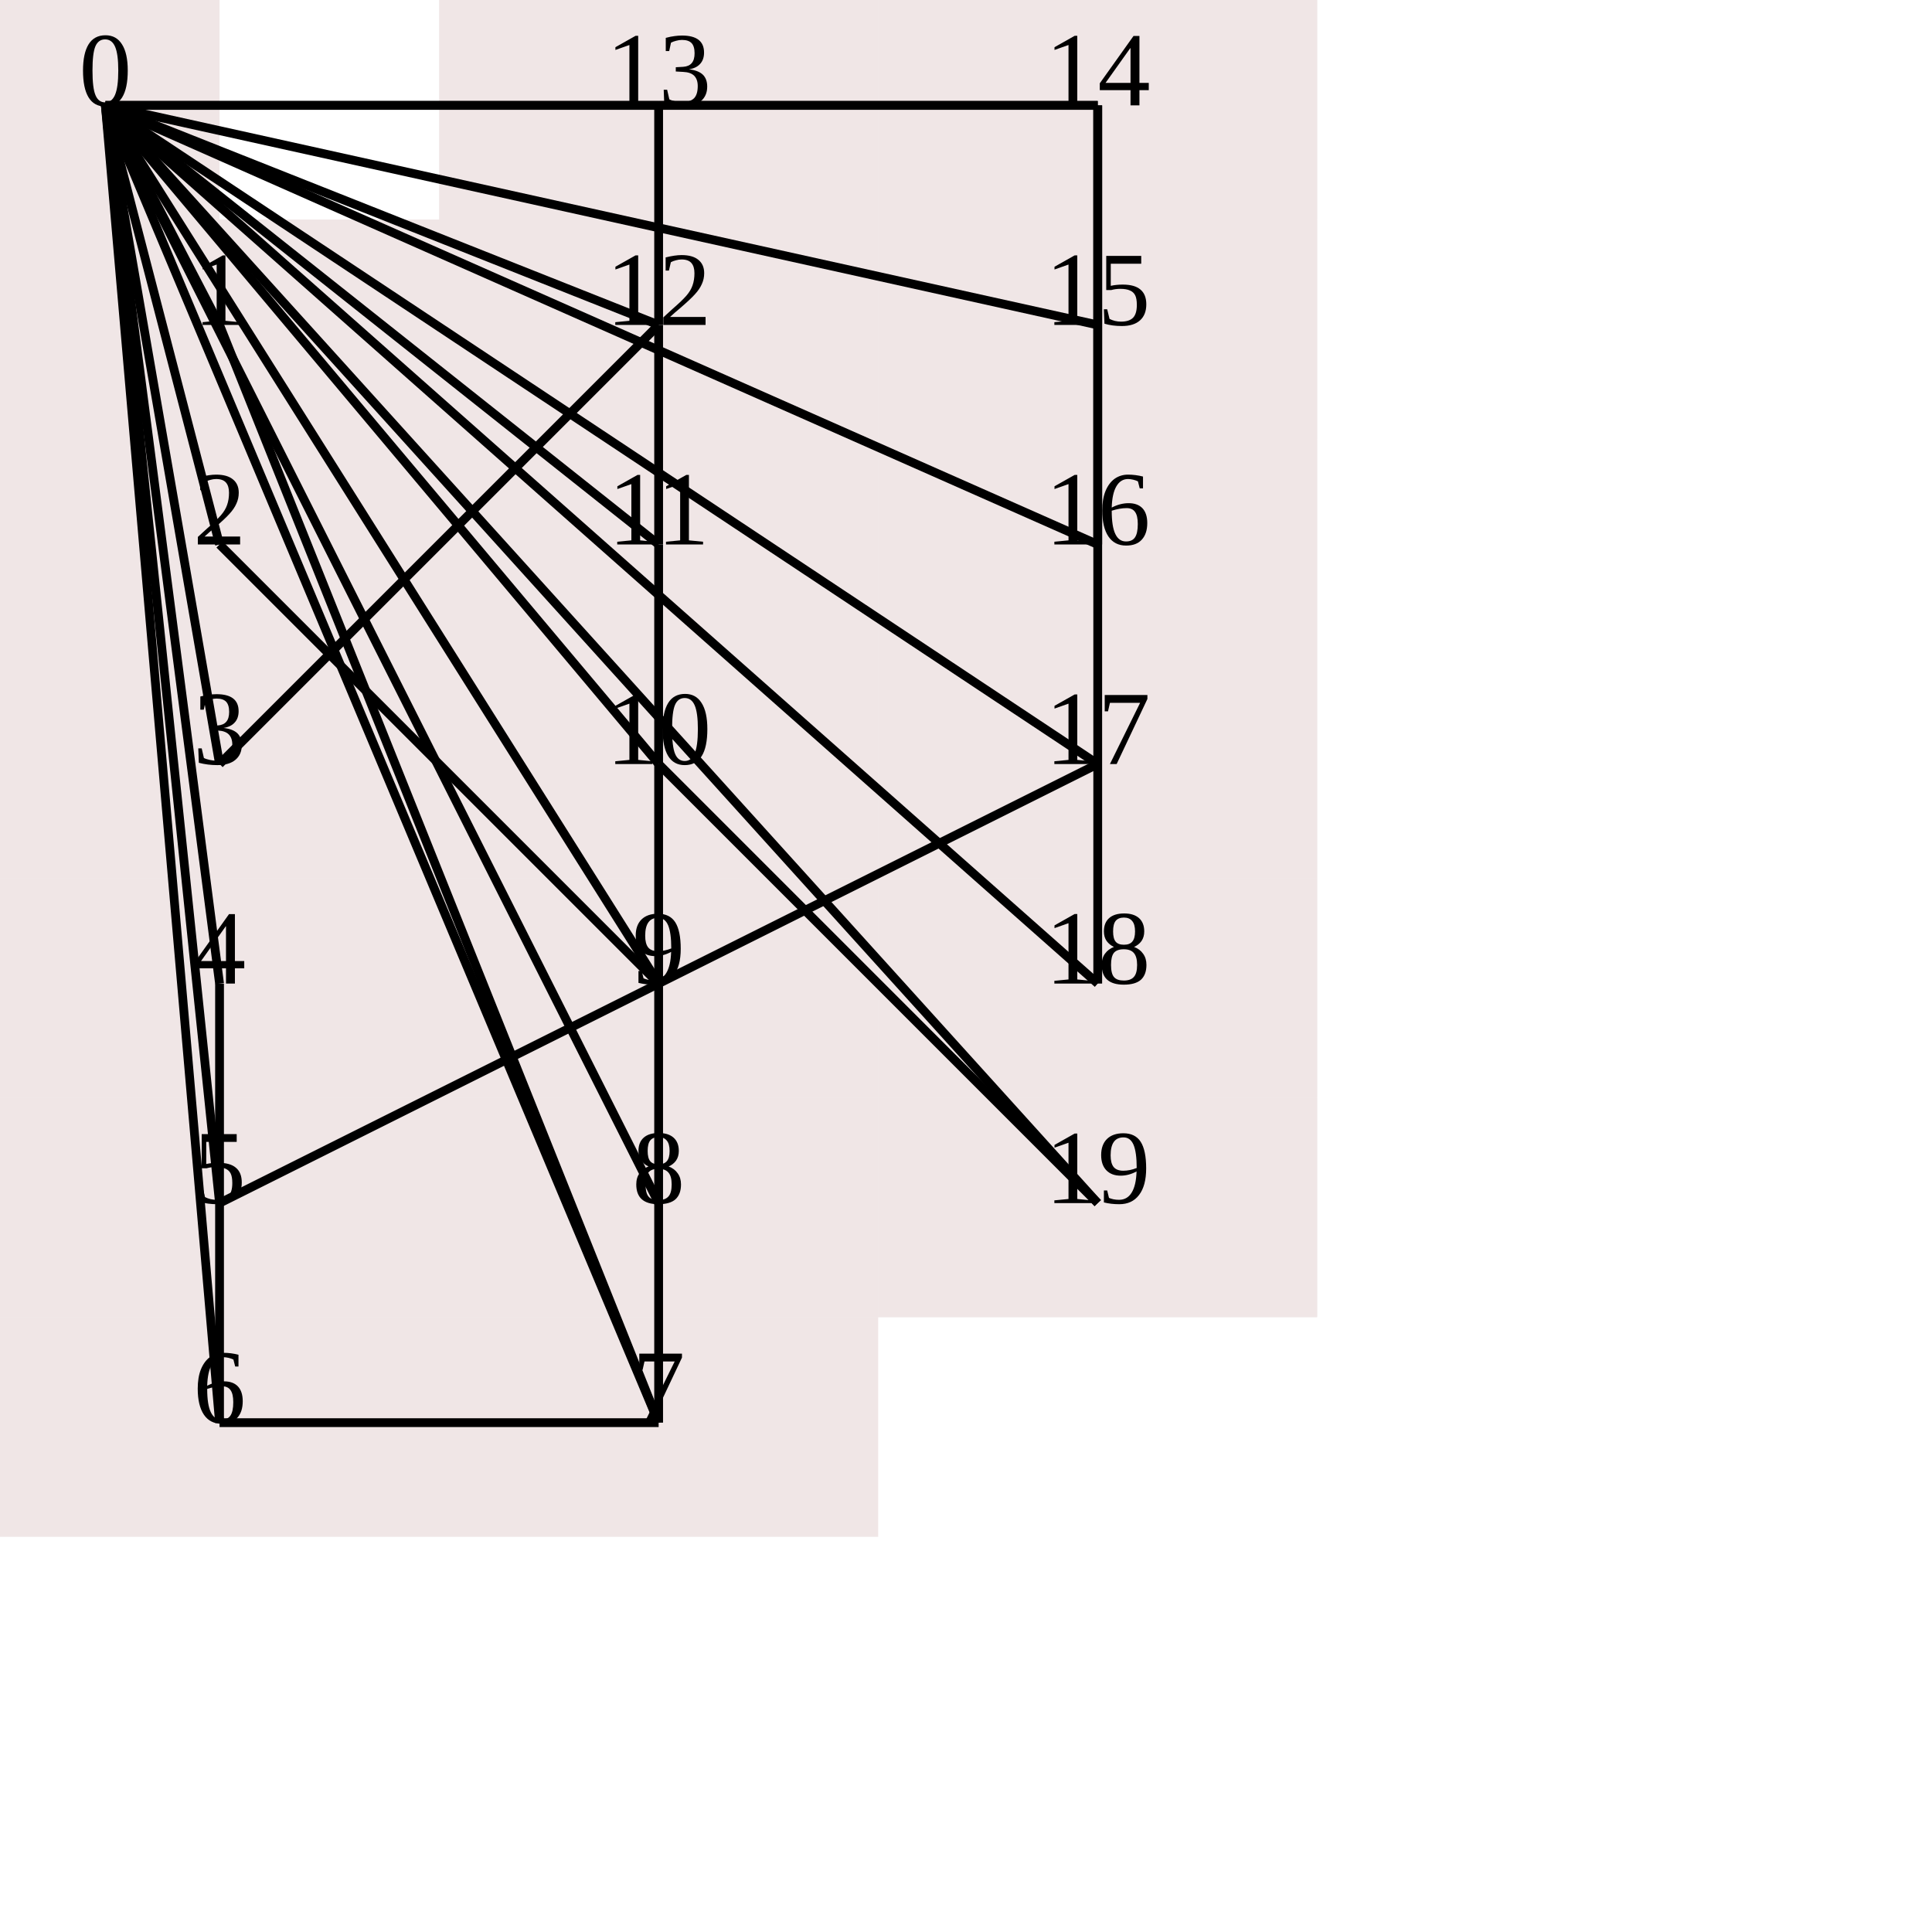
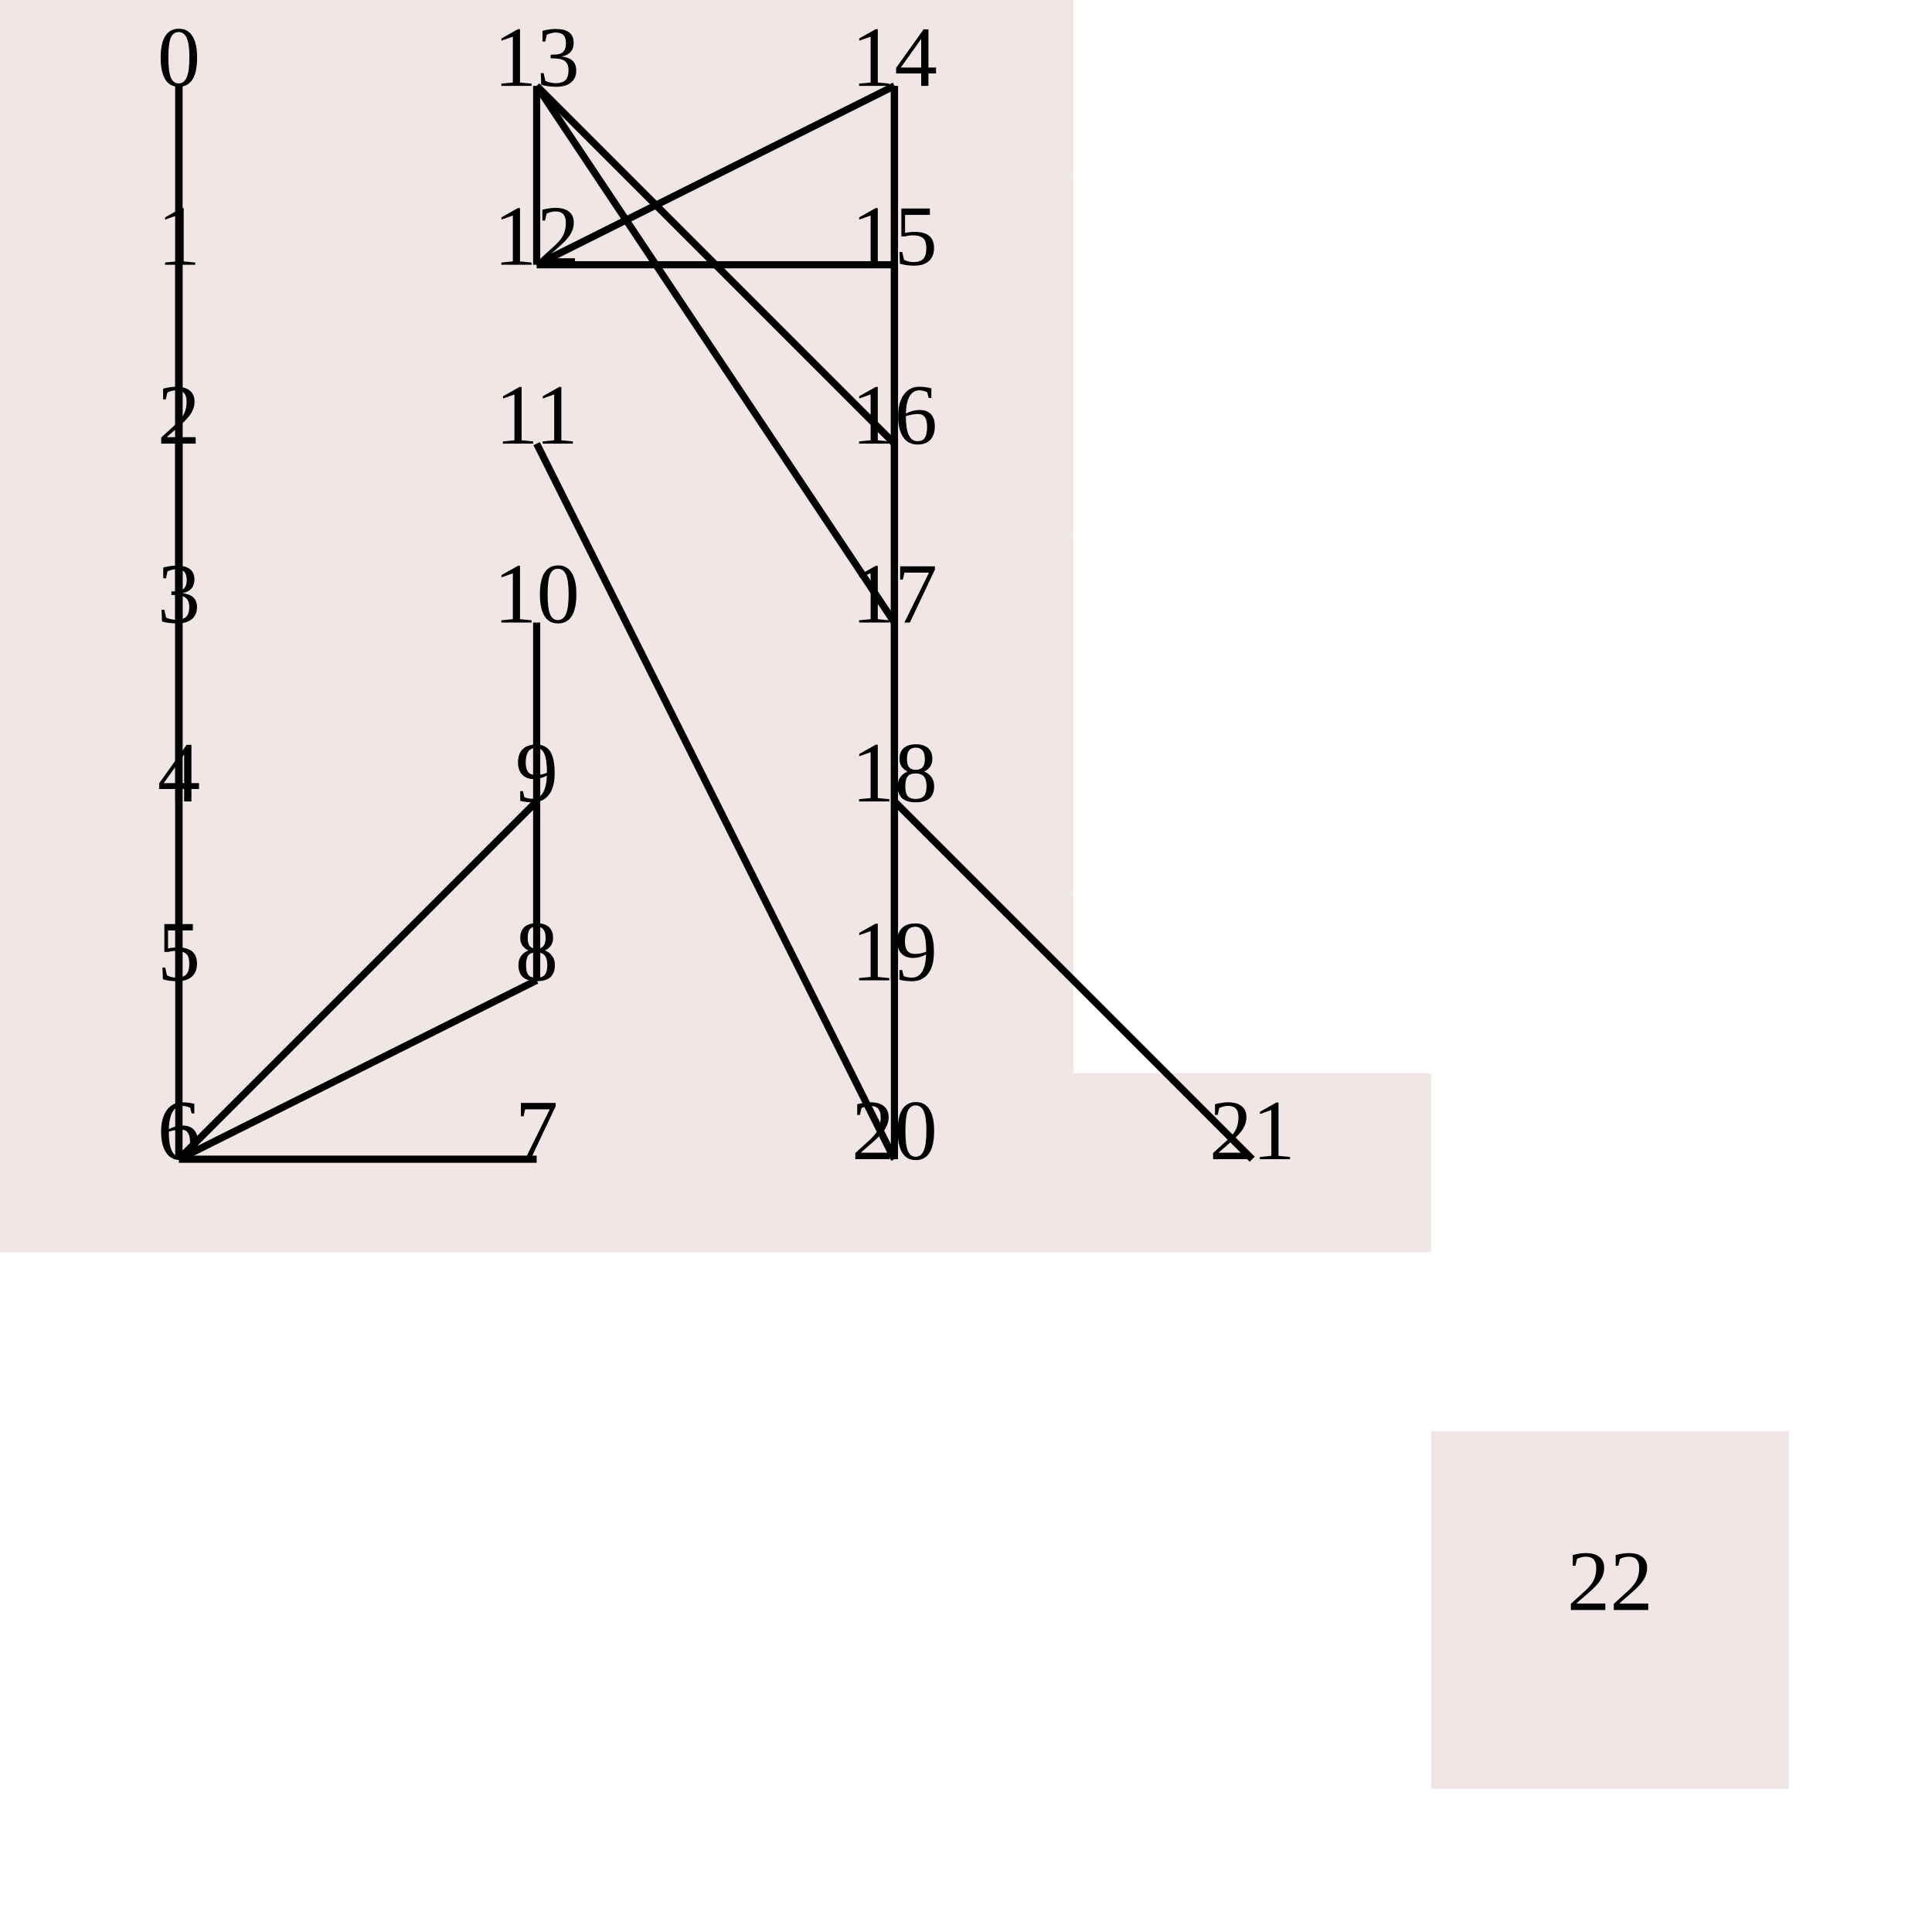
- <svg xmlns="http://www.w3.org/2000/svg" width="220" height="220">
-   <rect x="0" y="0" width="220" height="220" fill="rgb(255,255,255)" />
-   <rect x="0" y="0" width="200" height="200" fill="rgba(255,255,255,1)" />
-   <rect x="0" y="0" width="25" height="25" fill="rgba(100,0,0,0.1)" />
-   <text x="12" y="12" text-anchor="middle" alignment-baseline="middle" fill="black">0</text>
+ <svg xmlns="http://www.w3.org/2000/svg" width="270" height="270">
+   <rect x="0" y="0" width="270" height="270" fill="rgb(255,255,255)" />
+   <rect x="0" y="0" width="225" height="225" fill="rgba(255,255,255,1)" />
+   <rect x="0" y="0" width="50" height="25" fill="rgba(100,0,0,0.1)" />
+   <text x="25" y="12" text-anchor="middle" alignment-baseline="middle" fill="black">0</text>
  <rect x="0" y="25" width="50" height="25" fill="rgba(100,0,0,0.1)" />
  <text x="25" y="37" text-anchor="middle" alignment-baseline="middle" fill="black">1</text>
  <rect x="0" y="50" width="50" height="25" fill="rgba(100,0,0,0.1)" />
  <text x="25" y="62" text-anchor="middle" alignment-baseline="middle" fill="black">2</text>
  <rect x="0" y="75" width="50" height="25" fill="rgba(100,0,0,0.1)" />
  <text x="25" y="87" text-anchor="middle" alignment-baseline="middle" fill="black">3</text>
  <rect x="0" y="100" width="50" height="25" fill="rgba(100,0,0,0.1)" />
  <text x="25" y="112" text-anchor="middle" alignment-baseline="middle" fill="black">4</text>
  <rect x="0" y="125" width="50" height="25" fill="rgba(100,0,0,0.1)" />
  <text x="25" y="137" text-anchor="middle" alignment-baseline="middle" fill="black">5</text>
  <rect x="0" y="150" width="50" height="25" fill="rgba(100,0,0,0.1)" />
  <text x="25" y="162" text-anchor="middle" alignment-baseline="middle" fill="black">6</text>
  <rect x="50" y="150" width="50" height="25" fill="rgba(100,0,0,0.1)" />
  <text x="75" y="162" text-anchor="middle" alignment-baseline="middle" fill="black">7</text>
  <rect x="50" y="125" width="50" height="25" fill="rgba(100,0,0,0.1)" />
  <text x="75" y="137" text-anchor="middle" alignment-baseline="middle" fill="black">8</text>
  <rect x="50" y="100" width="50" height="25" fill="rgba(100,0,0,0.1)" />
  <text x="75" y="112" text-anchor="middle" alignment-baseline="middle" fill="black">9</text>
  <rect x="50" y="75" width="50" height="25" fill="rgba(100,0,0,0.1)" />
  <text x="75" y="87" text-anchor="middle" alignment-baseline="middle" fill="black">10</text>
  <rect x="50" y="50" width="50" height="25" fill="rgba(100,0,0,0.1)" />
  <text x="75" y="62" text-anchor="middle" alignment-baseline="middle" fill="black">11</text>
  <rect x="50" y="25" width="50" height="25" fill="rgba(100,0,0,0.1)" />
  <text x="75" y="37" text-anchor="middle" alignment-baseline="middle" fill="black">12</text>
  <rect x="50" y="0" width="50" height="25" fill="rgba(100,0,0,0.1)" />
  <text x="75" y="12" text-anchor="middle" alignment-baseline="middle" fill="black">13</text>
  <rect x="100" y="0" width="50" height="25" fill="rgba(100,0,0,0.1)" />
  <text x="125" y="12" text-anchor="middle" alignment-baseline="middle" fill="black">14</text>
  <rect x="100" y="25" width="50" height="25" fill="rgba(100,0,0,0.1)" />
  <text x="125" y="37" text-anchor="middle" alignment-baseline="middle" fill="black">15</text>
  <rect x="100" y="50" width="50" height="25" fill="rgba(100,0,0,0.1)" />
  <text x="125" y="62" text-anchor="middle" alignment-baseline="middle" fill="black">16</text>
  <rect x="100" y="75" width="50" height="25" fill="rgba(100,0,0,0.1)" />
  <text x="125" y="87" text-anchor="middle" alignment-baseline="middle" fill="black">17</text>
  <rect x="100" y="100" width="50" height="25" fill="rgba(100,0,0,0.1)" />
  <text x="125" y="112" text-anchor="middle" alignment-baseline="middle" fill="black">18</text>
  <rect x="100" y="125" width="50" height="25" fill="rgba(100,0,0,0.1)" />
  <text x="125" y="137" text-anchor="middle" alignment-baseline="middle" fill="black">19</text>
-   <line x1="12" y1="12" x2="25" y2="87" stroke="black" stroke-width="1" />
-   <line x1="12" y1="12" x2="25" y2="62" stroke="black" stroke-width="1" />
-   <line x1="12" y1="12" x2="125" y2="87" stroke="black" stroke-width="1" />
-   <line x1="12" y1="12" x2="125" y2="112" stroke="black" stroke-width="1" />
-   <line x1="12" y1="12" x2="75" y2="87" stroke="black" stroke-width="1" />
-   <line x1="12" y1="12" x2="75" y2="112" stroke="black" stroke-width="1" />
-   <line x1="12" y1="12" x2="125" y2="62" stroke="black" stroke-width="1" />
-   <line x1="12" y1="12" x2="75" y2="37" stroke="black" stroke-width="1" />
-   <line x1="12" y1="12" x2="75" y2="62" stroke="black" stroke-width="1" />
-   <line x1="12" y1="12" x2="125" y2="12" stroke="black" stroke-width="1" />
-   <line x1="12" y1="12" x2="75" y2="12" stroke="black" stroke-width="1" />
-   <line x1="12" y1="12" x2="125" y2="37" stroke="black" stroke-width="1" />
-   <line x1="12" y1="12" x2="25" y2="112" stroke="black" stroke-width="1" />
-   <line x1="12" y1="12" x2="25" y2="37" stroke="black" stroke-width="1" />
-   <line x1="12" y1="12" x2="25" y2="162" stroke="black" stroke-width="1" />
-   <line x1="12" y1="12" x2="125" y2="137" stroke="black" stroke-width="1" />
-   <line x1="12" y1="12" x2="25" y2="137" stroke="black" stroke-width="1" />
-   <line x1="12" y1="12" x2="75" y2="137" stroke="black" stroke-width="1" />
-   <line x1="12" y1="12" x2="75" y2="162" stroke="black" stroke-width="1" />
-   <line x1="25" y1="37" x2="75" y2="162" stroke="black" stroke-width="1" />
-   <line x1="25" y1="62" x2="75" y2="112" stroke="black" stroke-width="1" />
-   <line x1="25" y1="87" x2="75" y2="37" stroke="black" stroke-width="1" />
+   <rect x="100" y="150" width="50" height="25" fill="rgba(100,0,0,0.1)" />
+   <text x="125" y="162" text-anchor="middle" alignment-baseline="middle" fill="black">20</text>
+   <rect x="150" y="150" width="50" height="25" fill="rgba(100,0,0,0.1)" />
+   <text x="175" y="162" text-anchor="middle" alignment-baseline="middle" fill="black">21</text>
+   <rect x="200" y="200" width="50" height="50" fill="rgba(100,0,0,0.1)" />
+   <text x="225" y="225" text-anchor="middle" alignment-baseline="middle" fill="black">22</text>
+   <line x1="25" y1="12" x2="25" y2="62" stroke="black" stroke-width="1" />
+   <line x1="25" y1="12" x2="25" y2="37" stroke="black" stroke-width="1" />
+   <line x1="25" y1="12" x2="25" y2="87" stroke="black" stroke-width="1" />
+   <line x1="25" y1="37" x2="25" y2="137" stroke="black" stroke-width="1" />
+   <line x1="25" y1="37" x2="25" y2="112" stroke="black" stroke-width="1" />
+   <line x1="25" y1="62" x2="25" y2="162" stroke="black" stroke-width="1" />
+   <line x1="25" y1="62" x2="25" y2="87" stroke="black" stroke-width="1" />
+   <line x1="25" y1="87" x2="25" y2="112" stroke="black" stroke-width="1" />
  <line x1="25" y1="112" x2="25" y2="137" stroke="black" stroke-width="1" />
-   <line x1="25" y1="137" x2="125" y2="87" stroke="black" stroke-width="1" />
  <line x1="25" y1="137" x2="25" y2="162" stroke="black" stroke-width="1" />
+   <line x1="25" y1="162" x2="75" y2="137" stroke="black" stroke-width="1" />
+   <line x1="25" y1="162" x2="75" y2="112" stroke="black" stroke-width="1" />
  <line x1="25" y1="162" x2="75" y2="162" stroke="black" stroke-width="1" />
-   <line x1="75" y1="162" x2="75" y2="137" stroke="black" stroke-width="1" />
-   <line x1="75" y1="137" x2="75" y2="112" stroke="black" stroke-width="1" />
-   <line x1="75" y1="112" x2="75" y2="87" stroke="black" stroke-width="1" />
-   <line x1="75" y1="87" x2="125" y2="137" stroke="black" stroke-width="1" />
-   <line x1="75" y1="87" x2="75" y2="62" stroke="black" stroke-width="1" />
-   <line x1="75" y1="62" x2="75" y2="37" stroke="black" stroke-width="1" />
+   <line x1="75" y1="137" x2="75" y2="87" stroke="black" stroke-width="1" />
+   <line x1="75" y1="62" x2="125" y2="162" stroke="black" stroke-width="1" />
+   <line x1="75" y1="37" x2="125" y2="12" stroke="black" stroke-width="1" />
  <line x1="75" y1="37" x2="75" y2="12" stroke="black" stroke-width="1" />
-   <line x1="75" y1="12" x2="125" y2="12" stroke="black" stroke-width="1" />
+   <line x1="75" y1="37" x2="125" y2="37" stroke="black" stroke-width="1" />
+   <line x1="75" y1="12" x2="125" y2="62" stroke="black" stroke-width="1" />
+   <line x1="75" y1="12" x2="125" y2="87" stroke="black" stroke-width="1" />
+   <line x1="125" y1="12" x2="125" y2="112" stroke="black" stroke-width="1" />
  <line x1="125" y1="12" x2="125" y2="37" stroke="black" stroke-width="1" />
-   <line x1="125" y1="12" x2="125" y2="62" stroke="black" stroke-width="1" />
-   <line x1="125" y1="37" x2="125" y2="112" stroke="black" stroke-width="1" />
+   <line x1="125" y1="37" x2="125" y2="62" stroke="black" stroke-width="1" />
+   <line x1="125" y1="62" x2="125" y2="87" stroke="black" stroke-width="1" />
+   <line x1="125" y1="87" x2="125" y2="112" stroke="black" stroke-width="1" />
+   <line x1="125" y1="112" x2="125" y2="137" stroke="black" stroke-width="1" />
+   <line x1="125" y1="112" x2="175" y2="162" stroke="black" stroke-width="1" />
+   <line x1="125" y1="112" x2="125" y2="162" stroke="black" stroke-width="1" />
</svg>
